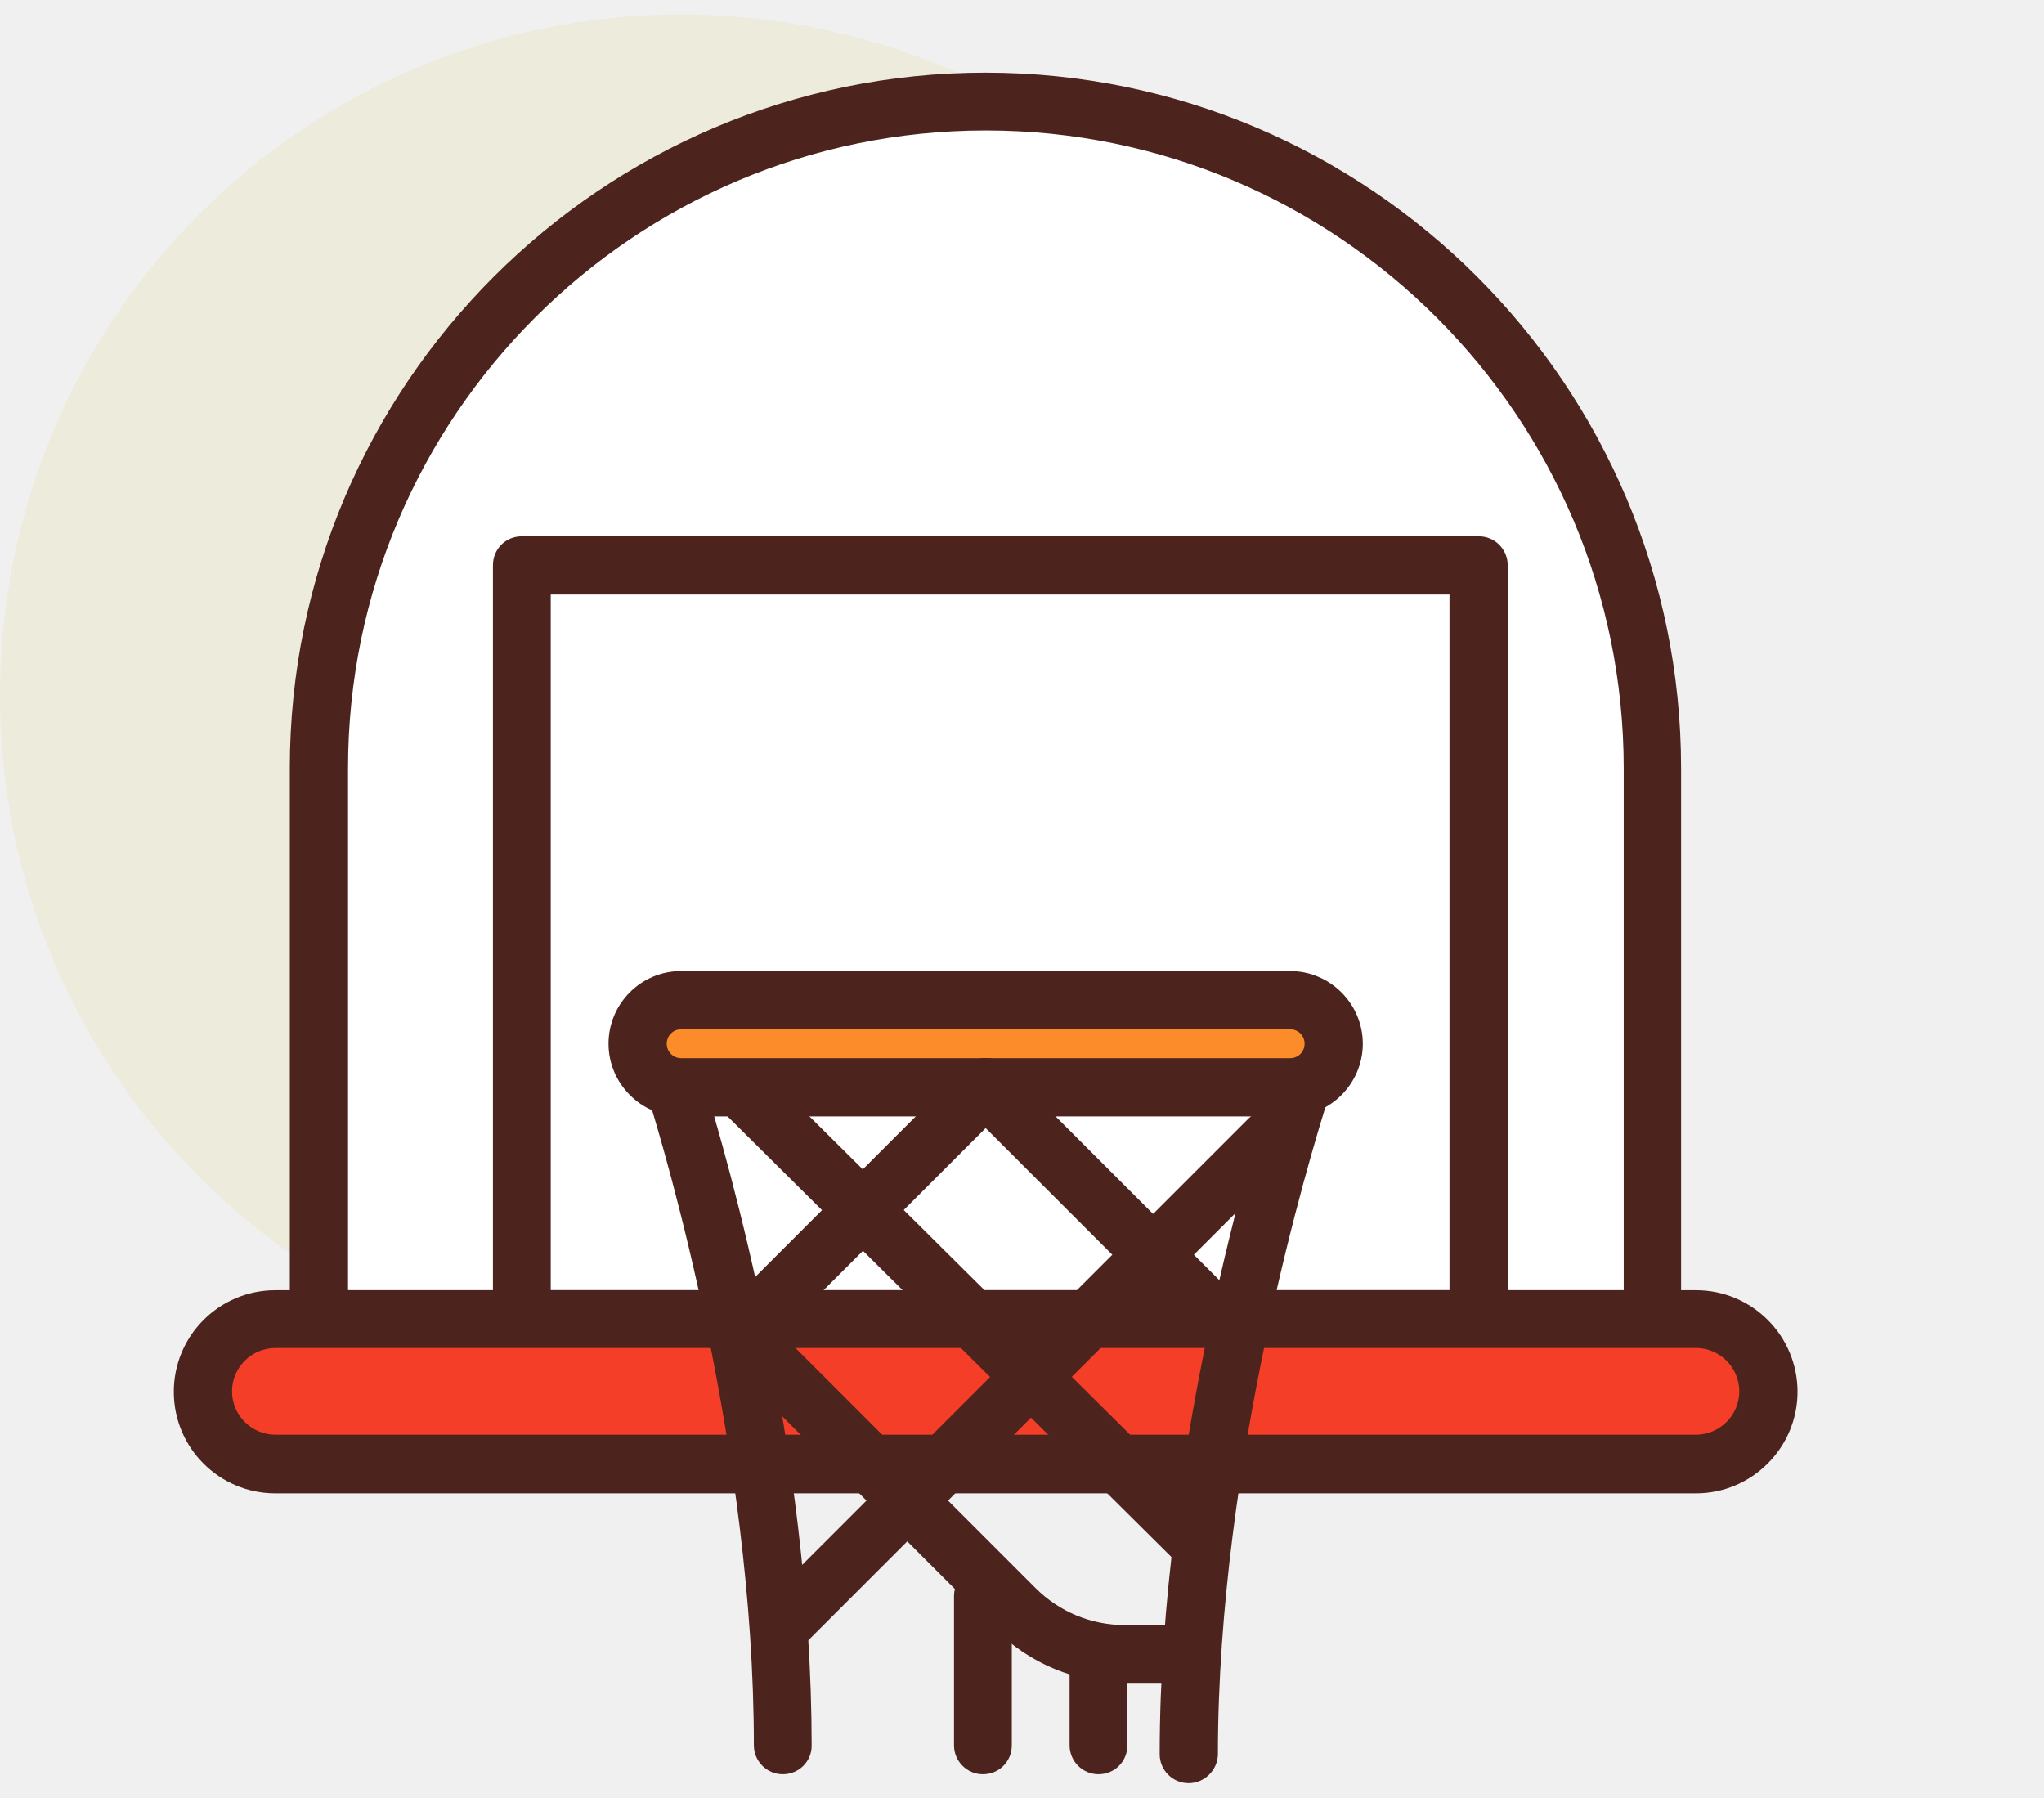
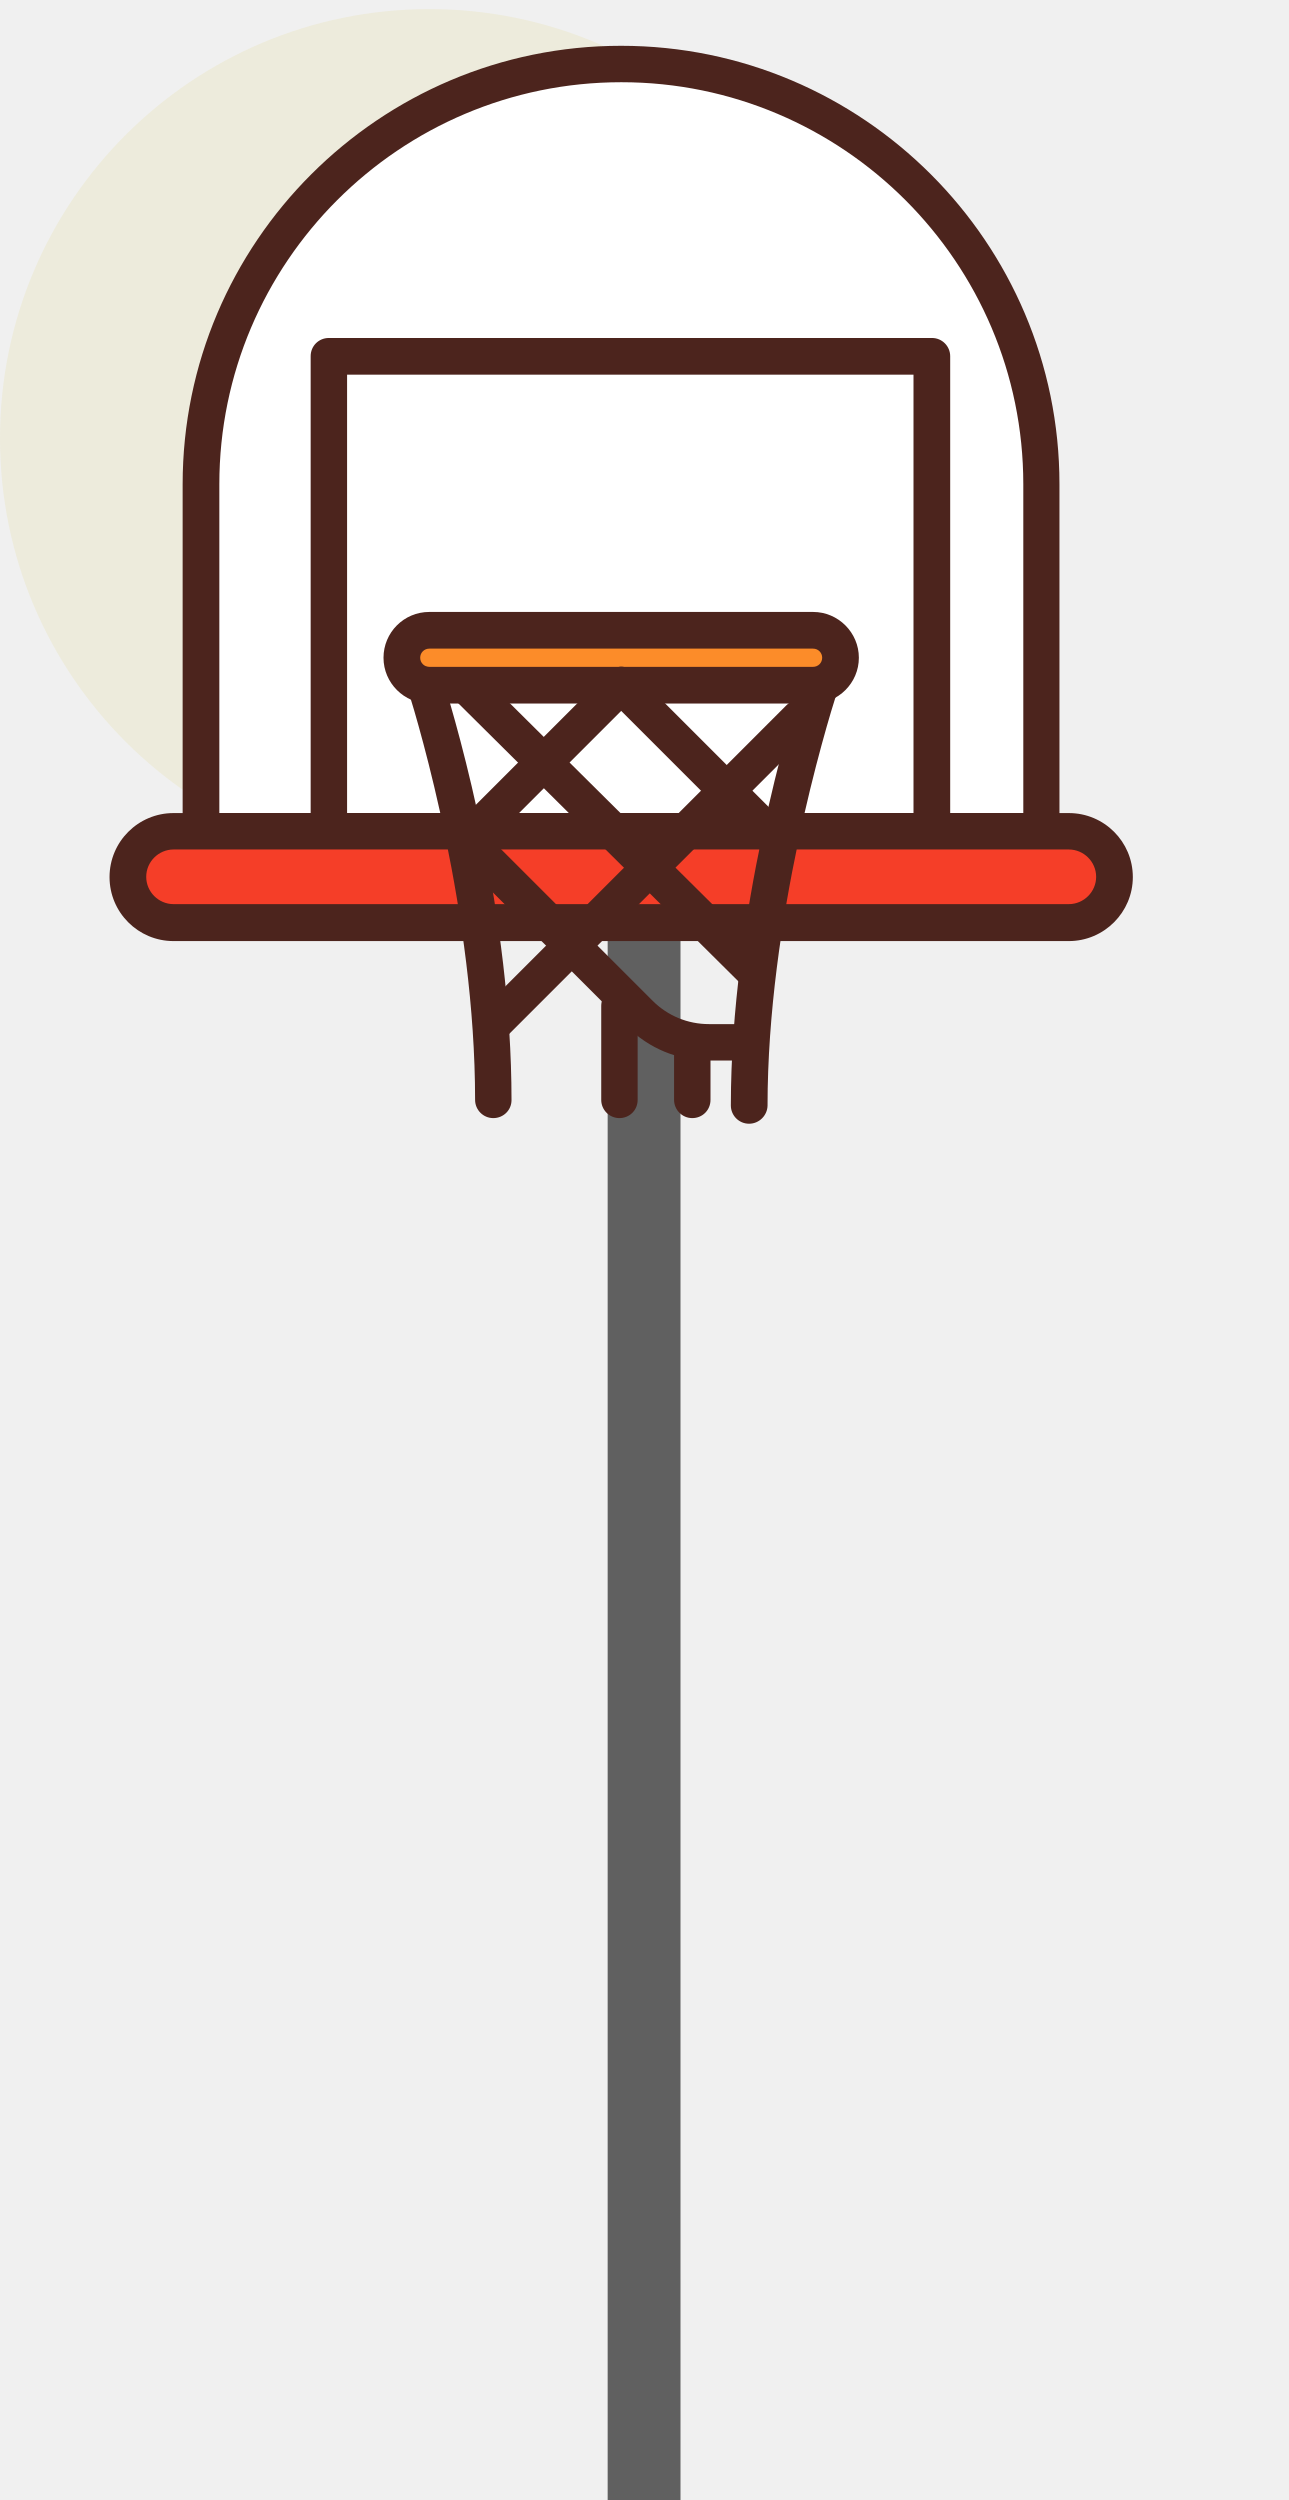
- <svg xmlns="http://www.w3.org/2000/svg" version="1.1" id="Capa_1" x="0px" y="0px" viewBox="0 0 481 423" style="enable-background:new 0 0 481 423;" xml:space="preserve">
+ <svg xmlns="http://www.w3.org/2000/svg" version="1.1" id="Capa_1" x="0px" y="0px" viewBox="0 0 481 933.5" style="enable-background:new 0 0 481 933.5;" xml:space="preserve">
  <style type="text/css">
- 	.st0{fill:#EDEBDC;}
- 	.st1{fill:none;}
- 	.st2{fill:#FFFFFF;}
- 	.st3{fill:#4C241D;}
- 	.st4{fill:#F53E28;}
- 	.st5{fill:#FC8C29;}
+ 	.st0{fill:#606060;}
+ 	.st1{fill:#EDEBDC;}
+ 	.st2{fill:none;}
+ 	.st3{fill:#FFFFFF;}
+ 	.st4{fill:#4C241D;}
+ 	.st5{fill:#F53E28;}
+ 	.st6{fill:#FC8C29;}
</style>
+   <rect x="226.9" y="344.5" class="st0" width="27.2" height="589" />
  <g>
-     <path class="st0" d="M320.7,163.7c0,88.5-71.8,160.3-160.3,160.3S0,252.3,0,163.7S71.8,3.4,160.3,3.4S320.7,75.2,320.7,163.7z" />
-     <path class="st1" d="M481,163.7c0,88.5-71.8,160.3-160.3,160.3s-160.3-71.8-160.3-160.3S232.1,3.4,320.7,3.4S481,75.2,481,163.7z" />
-     <path class="st2" d="M388.9,310.4H75V180.8C75,94.1,145.3,23.9,232,23.9c86.7,0,156.9,70.3,156.9,156.9V310.4z" />
-     <path class="st3" d="M388.9,317.2H75c-3.8,0-6.8-3.1-6.8-6.8V180.8c0-90.3,73.5-163.7,163.7-163.7c90.3,0,163.7,73.5,163.7,163.7   v129.6C395.7,314.2,392.7,317.2,388.9,317.2z M81.9,303.6h300.2V180.8C382.1,98,314.7,30.7,232,30.7S81.9,98,81.9,180.8V303.6z" />
-     <path class="st3" d="M348,317.2H122.8c-3.8,0-6.8-3.1-6.8-6.8V133c0-3.8,3-6.8,6.8-6.8H348c3.8,0,6.8,3.1,6.8,6.8v177.4   C354.8,314.2,351.7,317.2,348,317.2z M129.6,303.6h211.5V139.9H129.6V303.6z" />
-     <path class="st4" d="M399.1,344.5H64.8c-9.4,0-17.1-7.6-17.1-17.1s7.6-17.1,17.1-17.1h334.3c9.4,0,17.1,7.6,17.1,17.1   S408.5,344.5,399.1,344.5z" />
-     <path class="st3" d="M399.1,351.4H64.8c-13.2,0-23.9-10.7-23.9-23.9c0-13.2,10.7-23.9,23.9-23.9h334.3c13.2,0,23.9,10.7,23.9,23.9   C423,340.6,412.3,351.4,399.1,351.4z M64.8,317.2c-5.6,0-10.2,4.6-10.2,10.2c0,5.6,4.6,10.2,10.2,10.2h334.3   c5.6,0,10.2-4.6,10.2-10.2c0-5.6-4.6-10.2-10.2-10.2H64.8z" />
-     <path class="st5" d="M303.6,255.8H160.3c-5.7,0-10.2-4.6-10.2-10.2s4.6-10.2,10.2-10.2h143.3c5.7,0,10.2,4.6,10.2,10.2   S309.3,255.8,303.6,255.8z" />
+     <path class="st1" d="M320.7,163.7c0,88.5-71.8,160.3-160.3,160.3S0,252.3,0,163.7S71.8,3.4,160.3,3.4S320.7,75.2,320.7,163.7z" />
+     <path class="st2" d="M481,163.7c0,88.5-71.8,160.3-160.3,160.3s-160.3-71.8-160.3-160.3S232.1,3.4,320.7,3.4S481,75.2,481,163.7z" />
+     <path class="st3" d="M388.9,310.4H75V180.8c0-86.7,70.3-156.9,157-156.9s156.9,70.3,156.9,156.9V310.4z" />
+     <path class="st4" d="M388.9,317.2H75c-3.8,0-6.8-3.1-6.8-6.8V180.8c0-90.3,73.5-163.7,163.7-163.7c90.3,0,163.7,73.5,163.7,163.7   v129.6C395.7,314.2,392.7,317.2,388.9,317.2z M81.9,303.6h300.2V180.8C382.1,98,314.7,30.7,232,30.7S81.9,98,81.9,180.8V303.6z" />
+     <path class="st4" d="M348,317.2H122.8c-3.8,0-6.8-3.1-6.8-6.8V133c0-3.8,3-6.8,6.8-6.8H348c3.8,0,6.8,3.1,6.8,6.8v177.4   C354.8,314.2,351.7,317.2,348,317.2z M129.6,303.6h211.5V139.9H129.6V303.6z" />
+     <path class="st5" d="M399.1,344.5H64.8c-9.4,0-17.1-7.6-17.1-17.1s7.6-17.1,17.1-17.1h334.3c9.4,0,17.1,7.6,17.1,17.1   S408.5,344.5,399.1,344.5z" />
+     <path class="st4" d="M399.1,351.4H64.8c-13.2,0-23.9-10.7-23.9-23.9c0-13.2,10.7-23.9,23.9-23.9h334.3c13.2,0,23.9,10.7,23.9,23.9   C423,340.6,412.3,351.4,399.1,351.4z M64.8,317.2c-5.6,0-10.2,4.6-10.2,10.2s4.6,10.2,10.2,10.2h334.3c5.6,0,10.2-4.6,10.2-10.2   s-4.6-10.2-10.2-10.2H64.8z" />
+     <path class="st6" d="M303.6,255.8H160.3c-5.7,0-10.2-4.6-10.2-10.2s4.6-10.2,10.2-10.2h143.3c5.7,0,10.2,4.6,10.2,10.2   S309.3,255.8,303.6,255.8z" />
    <g>
-       <path class="st3" d="M303.6,262.7H160.3c-9.4,0-17.1-7.7-17.1-17.1s7.6-17.1,17.1-17.1h143.3c9.4,0,17.1,7.7,17.1,17.1    S313,262.7,303.6,262.7z M160.3,242.2c-1.9,0-3.4,1.5-3.4,3.4c0,1.9,1.5,3.4,3.4,3.4h143.3c1.9,0,3.4-1.5,3.4-3.4    c0-1.9-1.5-3.4-3.4-3.4H160.3z" />
-       <path class="st3" d="M184.2,417.5c-3.8,0-6.8-3.1-6.8-6.8c0-69.2-20.8-139.5-25-152.9c-1.1-3.6,0.9-7.4,4.5-8.5    c3.6-1.1,7.4,0.9,8.5,4.5c6,19.3,25.6,87.5,25.6,157C191,414.5,188,417.5,184.2,417.5z" />
-       <path class="st3" d="M279.7,419.6c-3.8,0-6.8-3.1-6.8-6.8c0-71.3,22.3-144.9,26.8-159c1.1-3.6,5-5.6,8.6-4.4    c3.6,1.1,5.6,5,4.4,8.6c-4.4,13.7-26.1,85.6-26.1,154.9C286.5,416.5,283.5,419.6,279.7,419.6z" />
-       <path class="st3" d="M278.7,396h-13.9c-11.6,0-22.5-4.5-30.7-12.7l-63.7-63.7c-2.7-2.7-2.7-7,0-9.6c2.7-2.7,7-2.7,9.6,0l63.7,63.7    c5.6,5.6,13.1,8.7,21,8.7h13.9c3.8,0,6.8,3.1,6.8,6.8S282.5,396,278.7,396z" />
-       <path class="st3" d="M282.5,370.4c-1.7,0-3.5-0.7-4.8-2L169.8,261.3c-2.7-2.7-2.7-7,0-9.6c2.7-2.7,7-2.7,9.6,0l107.9,107.1    c2.7,2.7,2.7,7,0,9.6C286,369.7,284.3,370.4,282.5,370.4z" />
-       <path class="st3" d="M290.1,320.8c-1.7,0-3.5-0.7-4.8-2l-58.2-58.2c-2.7-2.7-2.7-7,0-9.6c2.7-2.7,7-2.7,9.6,0l58.2,58.2    c2.7,2.7,2.7,7,0,9.7C293.6,320.2,291.9,320.8,290.1,320.8z" />
-       <path class="st3" d="M184.2,389.2c-1.7,0-3.5-0.7-4.8-2c-2.7-2.7-2.7-7,0-9.6l114.3-114.3c2.7-2.7,7-2.7,9.6,0    c2.7,2.7,2.7,7,0,9.6L189,387.2C187.7,388.5,185.9,389.2,184.2,389.2z" />
-       <path class="st3" d="M177.4,317.2c-1.7,0-3.5-0.7-4.8-2c-2.7-2.7-2.7-7,0-9.6l54.6-54.6c2.7-2.7,7-2.7,9.6,0c2.7,2.7,2.7,7,0,9.6    l-54.6,54.6C180.9,316.6,179.1,317.2,177.4,317.2z" />
-       <path class="st3" d="M258.5,417.5c-3.8,0-6.8-3.1-6.8-6.8v-20.5c0-3.8,3-6.8,6.8-6.8c3.8,0,6.8,3.1,6.8,6.8v20.5    C265.3,414.5,262.3,417.5,258.5,417.5z" />
-       <path class="st3" d="M231.3,417.5c-3.8,0-6.8-3.1-6.8-6.8v-35.1c0-3.8,3-6.8,6.8-6.8s6.8,3.1,6.8,6.8v35.1    C238.1,414.5,235.1,417.5,231.3,417.5z" />
+       <path class="st4" d="M303.6,262.7H160.3c-9.4,0-17.1-7.7-17.1-17.1s7.6-17.1,17.1-17.1h143.3c9.4,0,17.1,7.7,17.1,17.1    S313,262.7,303.6,262.7z M160.3,242.2c-1.9,0-3.4,1.5-3.4,3.4s1.5,3.4,3.4,3.4h143.3c1.9,0,3.4-1.5,3.4-3.4s-1.5-3.4-3.4-3.4    H160.3z" />
+       <path class="st4" d="M184.2,417.5c-3.8,0-6.8-3.1-6.8-6.8c0-69.2-20.8-139.5-25-152.9c-1.1-3.6,0.9-7.4,4.5-8.5s7.4,0.9,8.5,4.5    c6,19.3,25.6,87.5,25.6,157C191,414.5,188,417.5,184.2,417.5z" />
+       <path class="st4" d="M279.7,419.6c-3.8,0-6.8-3.1-6.8-6.8c0-71.3,22.3-144.9,26.8-159c1.1-3.6,5-5.6,8.6-4.4    c3.6,1.1,5.6,5,4.4,8.6c-4.4,13.7-26.1,85.6-26.1,154.9C286.5,416.5,283.5,419.6,279.7,419.6z" />
+       <path class="st4" d="M278.7,396h-13.9c-11.6,0-22.5-4.5-30.7-12.7l-63.7-63.7c-2.7-2.7-2.7-7,0-9.6c2.7-2.7,7-2.7,9.6,0l63.7,63.7    c5.6,5.6,13.1,8.7,21,8.7h13.9c3.8,0,6.8,3.1,6.8,6.8S282.5,396,278.7,396z" />
+       <path class="st4" d="M282.5,370.4c-1.7,0-3.5-0.7-4.8-2L169.8,261.3c-2.7-2.7-2.7-7,0-9.6c2.7-2.7,7-2.7,9.6,0l107.9,107.1    c2.7,2.7,2.7,7,0,9.6C286,369.7,284.3,370.4,282.5,370.4z" />
+       <path class="st4" d="M290.1,320.8c-1.7,0-3.5-0.7-4.8-2l-58.2-58.2c-2.7-2.7-2.7-7,0-9.6c2.7-2.7,7-2.7,9.6,0l58.2,58.2    c2.7,2.7,2.7,7,0,9.7C293.6,320.2,291.9,320.8,290.1,320.8z" />
+       <path class="st4" d="M184.2,389.2c-1.7,0-3.5-0.7-4.8-2c-2.7-2.7-2.7-7,0-9.6l114.3-114.3c2.7-2.7,7-2.7,9.6,0    c2.7,2.7,2.7,7,0,9.6L189,387.2C187.7,388.5,185.9,389.2,184.2,389.2z" />
+       <path class="st4" d="M177.4,317.2c-1.7,0-3.5-0.7-4.8-2c-2.7-2.7-2.7-7,0-9.6l54.6-54.6c2.7-2.7,7-2.7,9.6,0c2.7,2.7,2.7,7,0,9.6    l-54.6,54.6C180.9,316.6,179.1,317.2,177.4,317.2z" />
+       <path class="st4" d="M258.5,417.5c-3.8,0-6.8-3.1-6.8-6.8v-20.5c0-3.8,3-6.8,6.8-6.8c3.8,0,6.8,3.1,6.8,6.8v20.5    C265.3,414.5,262.3,417.5,258.5,417.5z" />
+       <path class="st4" d="M231.3,417.5c-3.8,0-6.8-3.1-6.8-6.8v-35.1c0-3.8,3-6.8,6.8-6.8s6.8,3.1,6.8,6.8v35.1    C238.1,414.5,235.1,417.5,231.3,417.5z" />
    </g>
  </g>
</svg>
